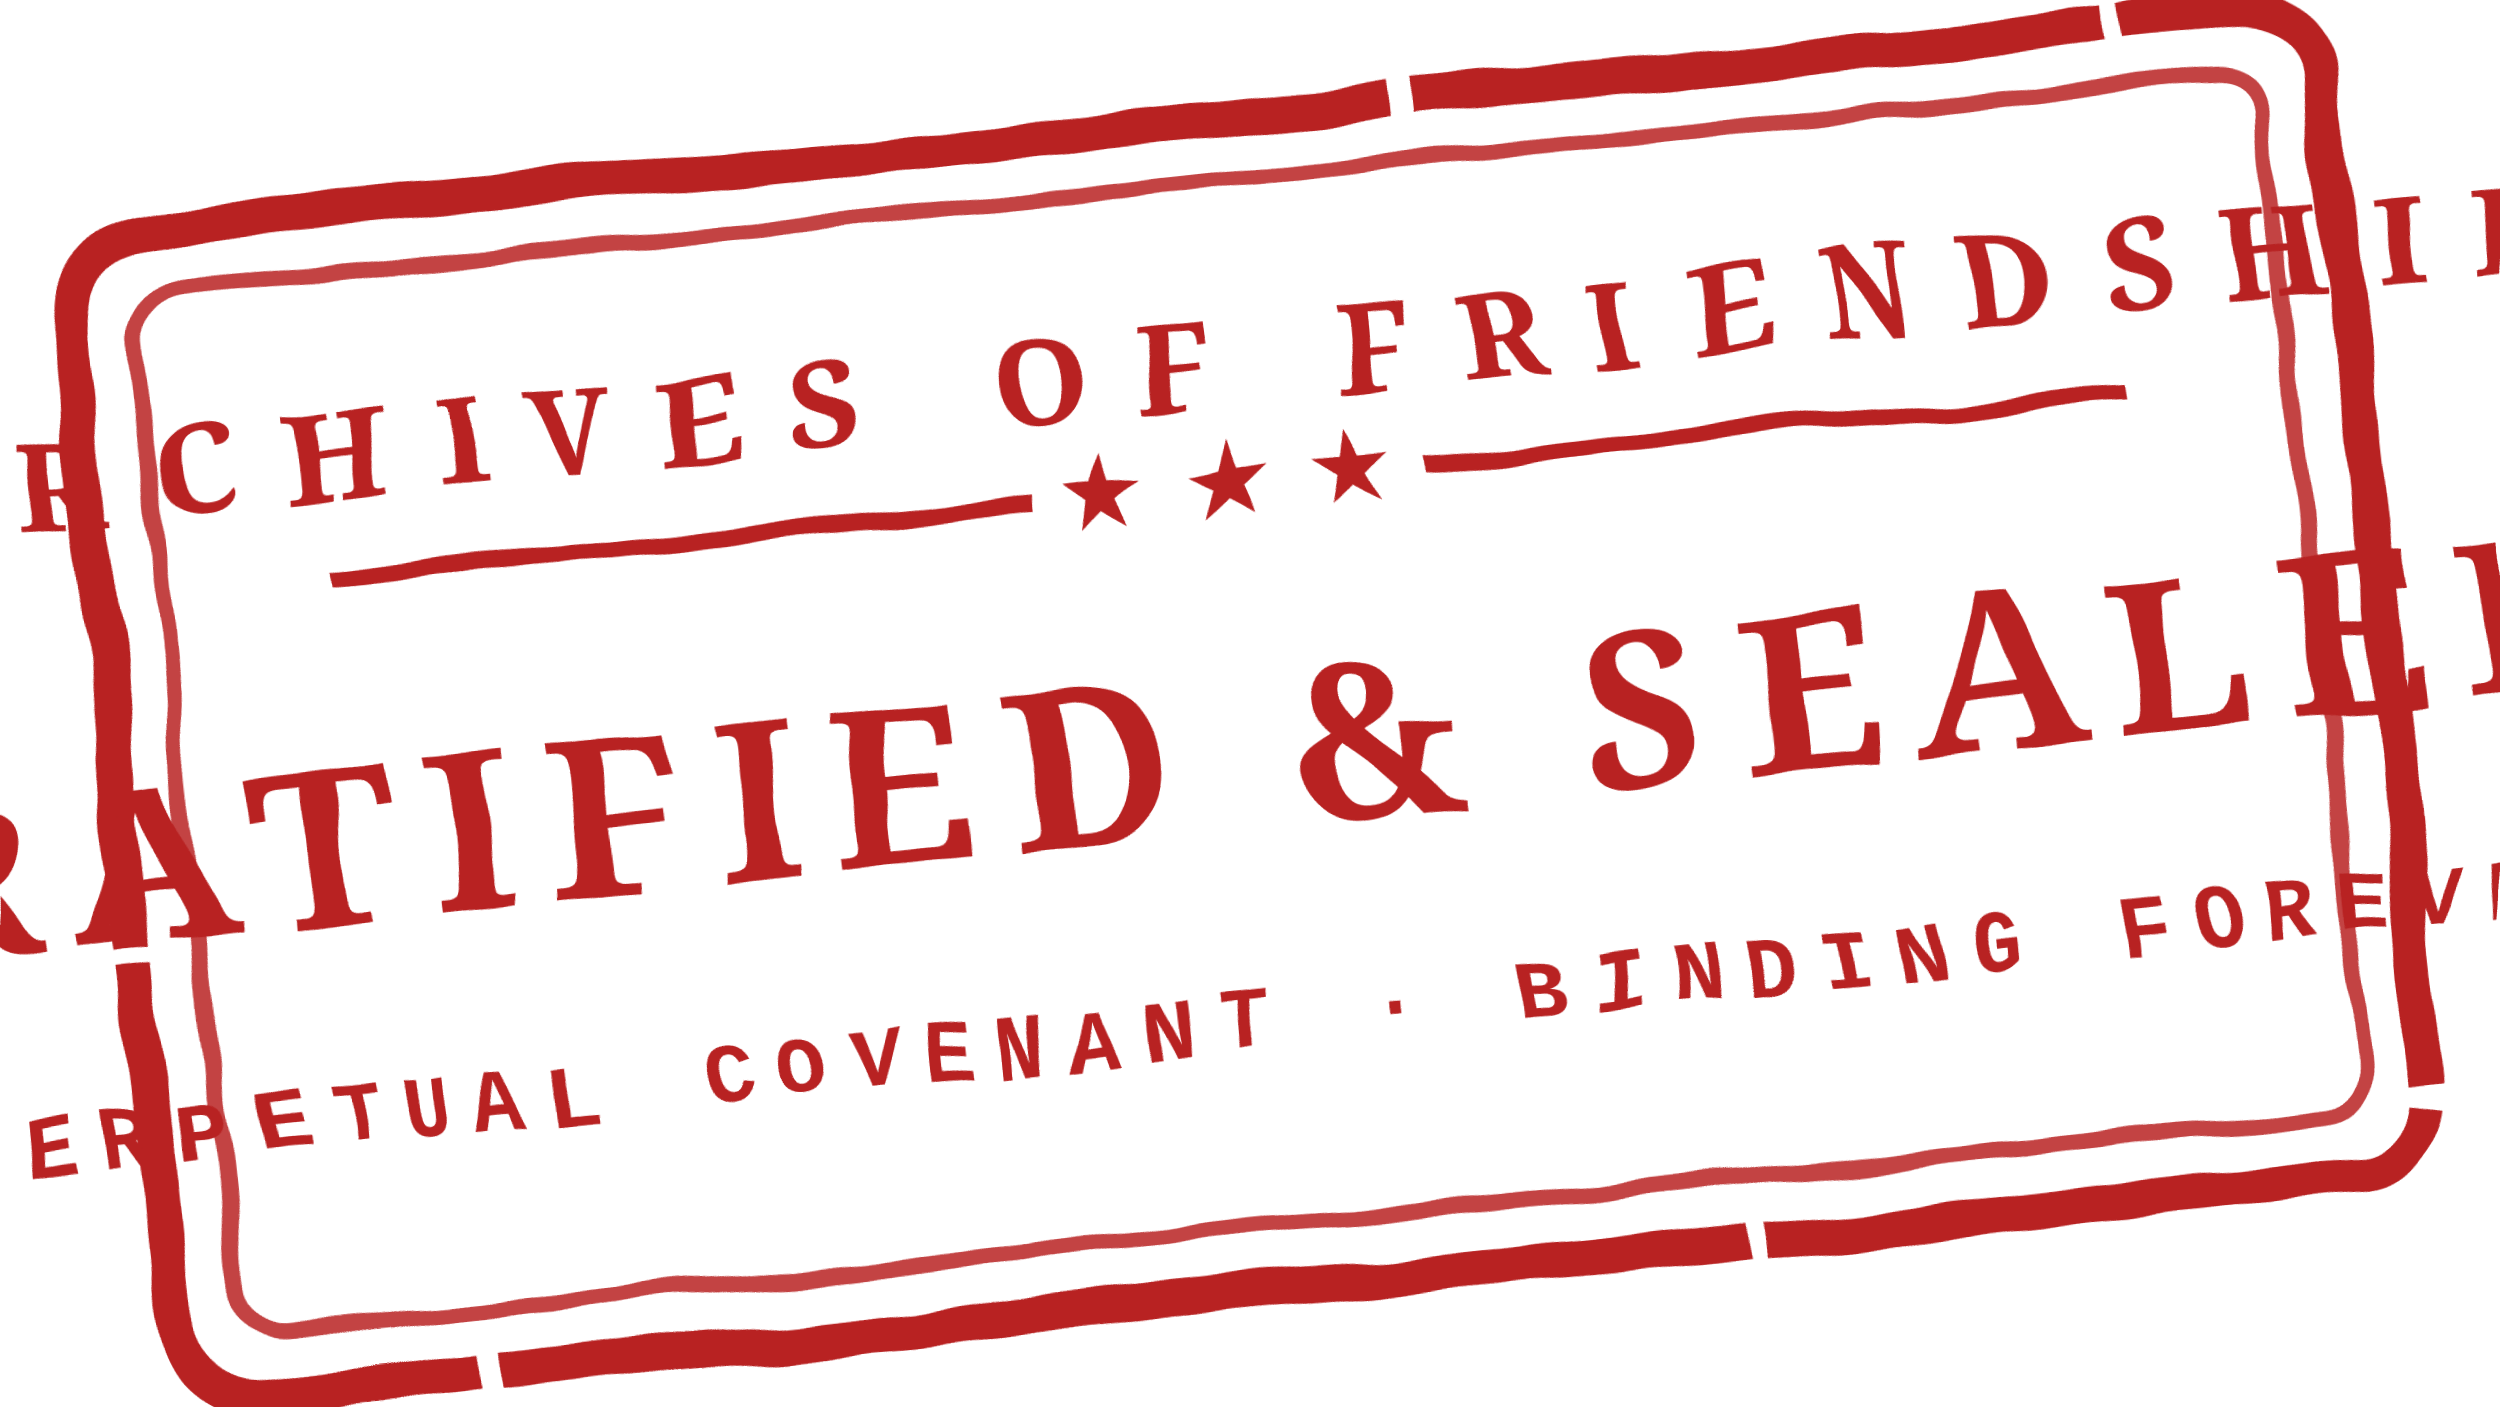
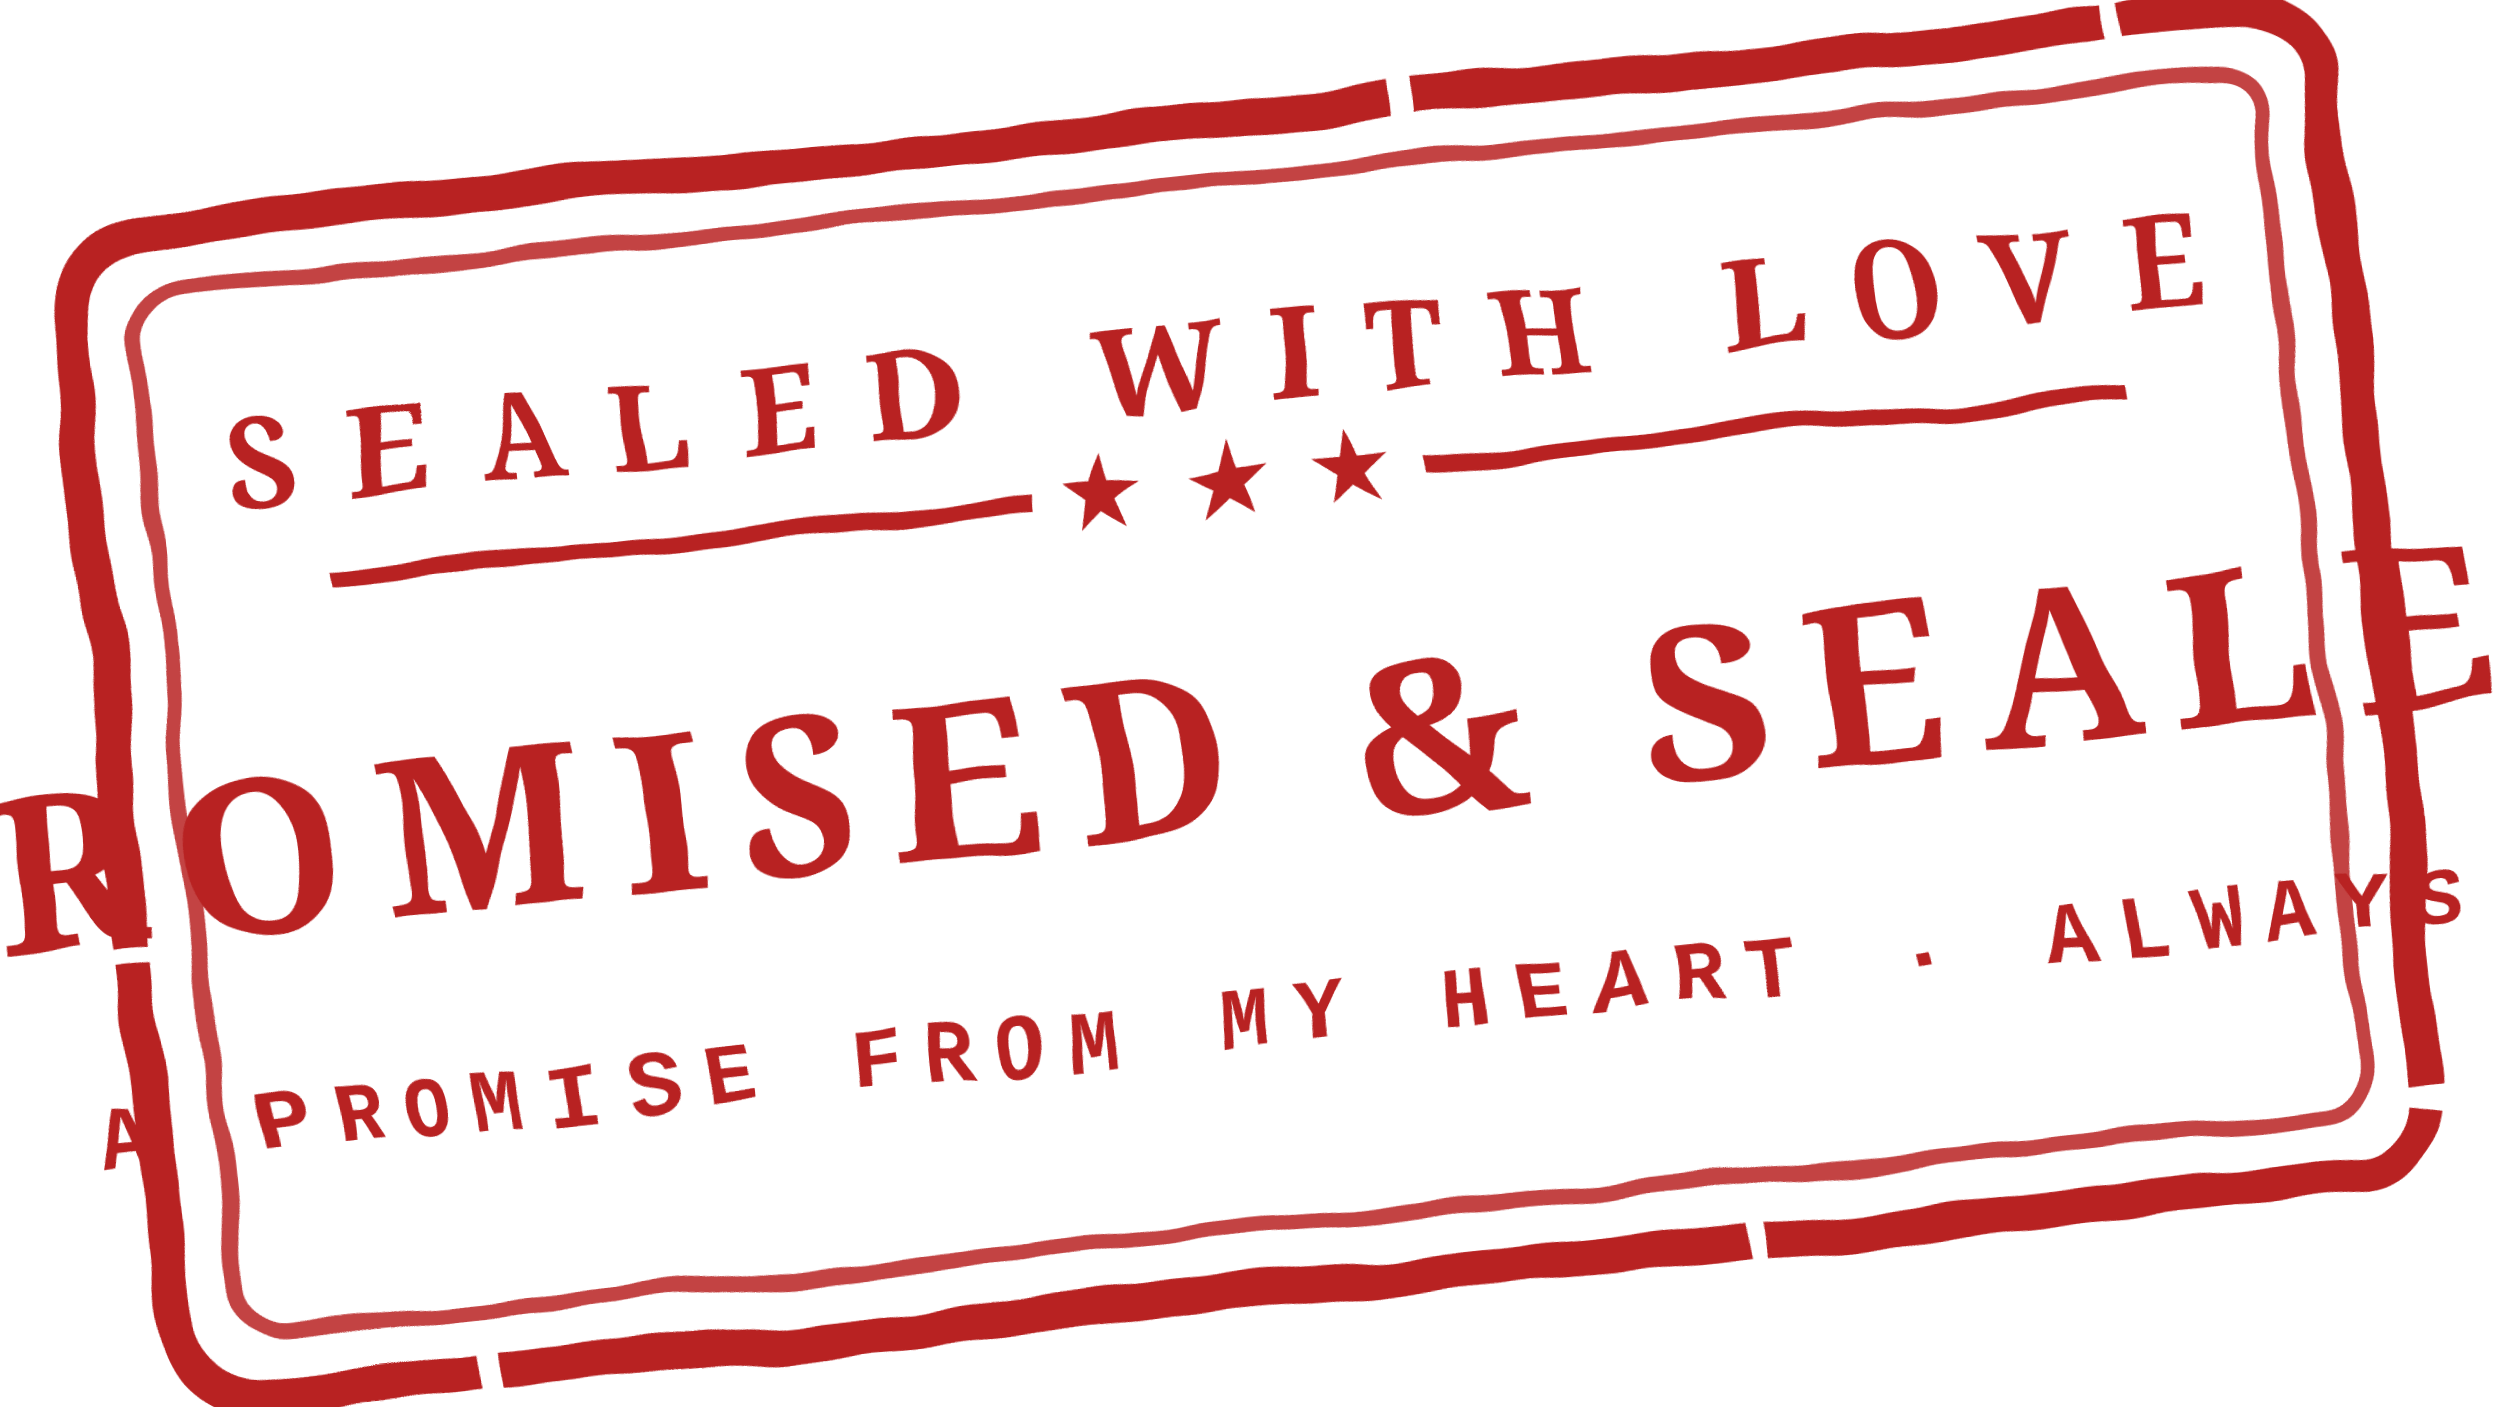
<svg xmlns="http://www.w3.org/2000/svg" viewBox="0 0 320 180" width="100%" height="100%">
  <defs>
    <filter id="inkRoughness">
      <feTurbulence type="fractalNoise" baseFrequency="0.04" numOctaves="3" result="noise" />
      <feDisplacementMap in="SourceGraphic" in2="noise" scale="3.5" xChannelSelector="R" yChannelSelector="G" />
    </filter>
  </defs>
  <g transform="rotate(-6 160 90)" filter="url(#inkRoughness)">
    <rect x="15" y="15" width="290" height="150" rx="10" fill="none" stroke="#B82222" stroke-width="4.5" stroke-dasharray="160 3 90 2" />
    <rect x="23" y="23" width="274" height="134" rx="6" fill="none" stroke="#B82222" stroke-width="2" opacity="0.85" />
-     <text x="160" y="52" font-family="'Cinzel', 'Playfair Display', Georgia, serif" font-size="16" font-weight="900" letter-spacing="6" text-anchor="middle" fill="#B82222">ARCHIVES OF FRIENDSHIP</text>
+     <text x="160" y="52" font-family="'Cinzel', 'Playfair Display', Georgia, serif" font-size="16" font-weight="900" letter-spacing="6" text-anchor="middle" fill="#B82222">SEALED WITH LOVE</text>
    <line x1="45" y1="62" x2="135" y2="62" stroke="#B82222" stroke-width="2" />
    <text x="160" y="66" font-family="sans-serif" font-size="13" text-anchor="middle" fill="#B82222">★ ★ ★</text>
    <line x1="185" y1="62" x2="275" y2="62" stroke="#B82222" stroke-width="2" />
-     <text x="160" y="106" font-family="'Playfair Display', Georgia, serif" font-size="28" font-weight="900" letter-spacing="4" text-anchor="middle" fill="#B82222">RATIFIED &amp; SEALED</text>
-     <text x="160" y="134" font-family="'Courier New', monospace" font-size="11" font-weight="700" letter-spacing="3" text-anchor="middle" fill="#B82222">PERPETUAL COVENANT · BINDING FOREVER</text>
+     <text x="160" y="106" font-family="'Playfair Display', Georgia, serif" font-size="28" font-weight="900" letter-spacing="4" text-anchor="middle" fill="#B82222">PROMISED &amp; SEALED</text>
+     <text x="160" y="134" font-family="'Courier New', monospace" font-size="11" font-weight="700" letter-spacing="3" text-anchor="middle" fill="#B82222">A PROMISE FROM MY HEART · ALWAYS</text>
  </g>
</svg>
